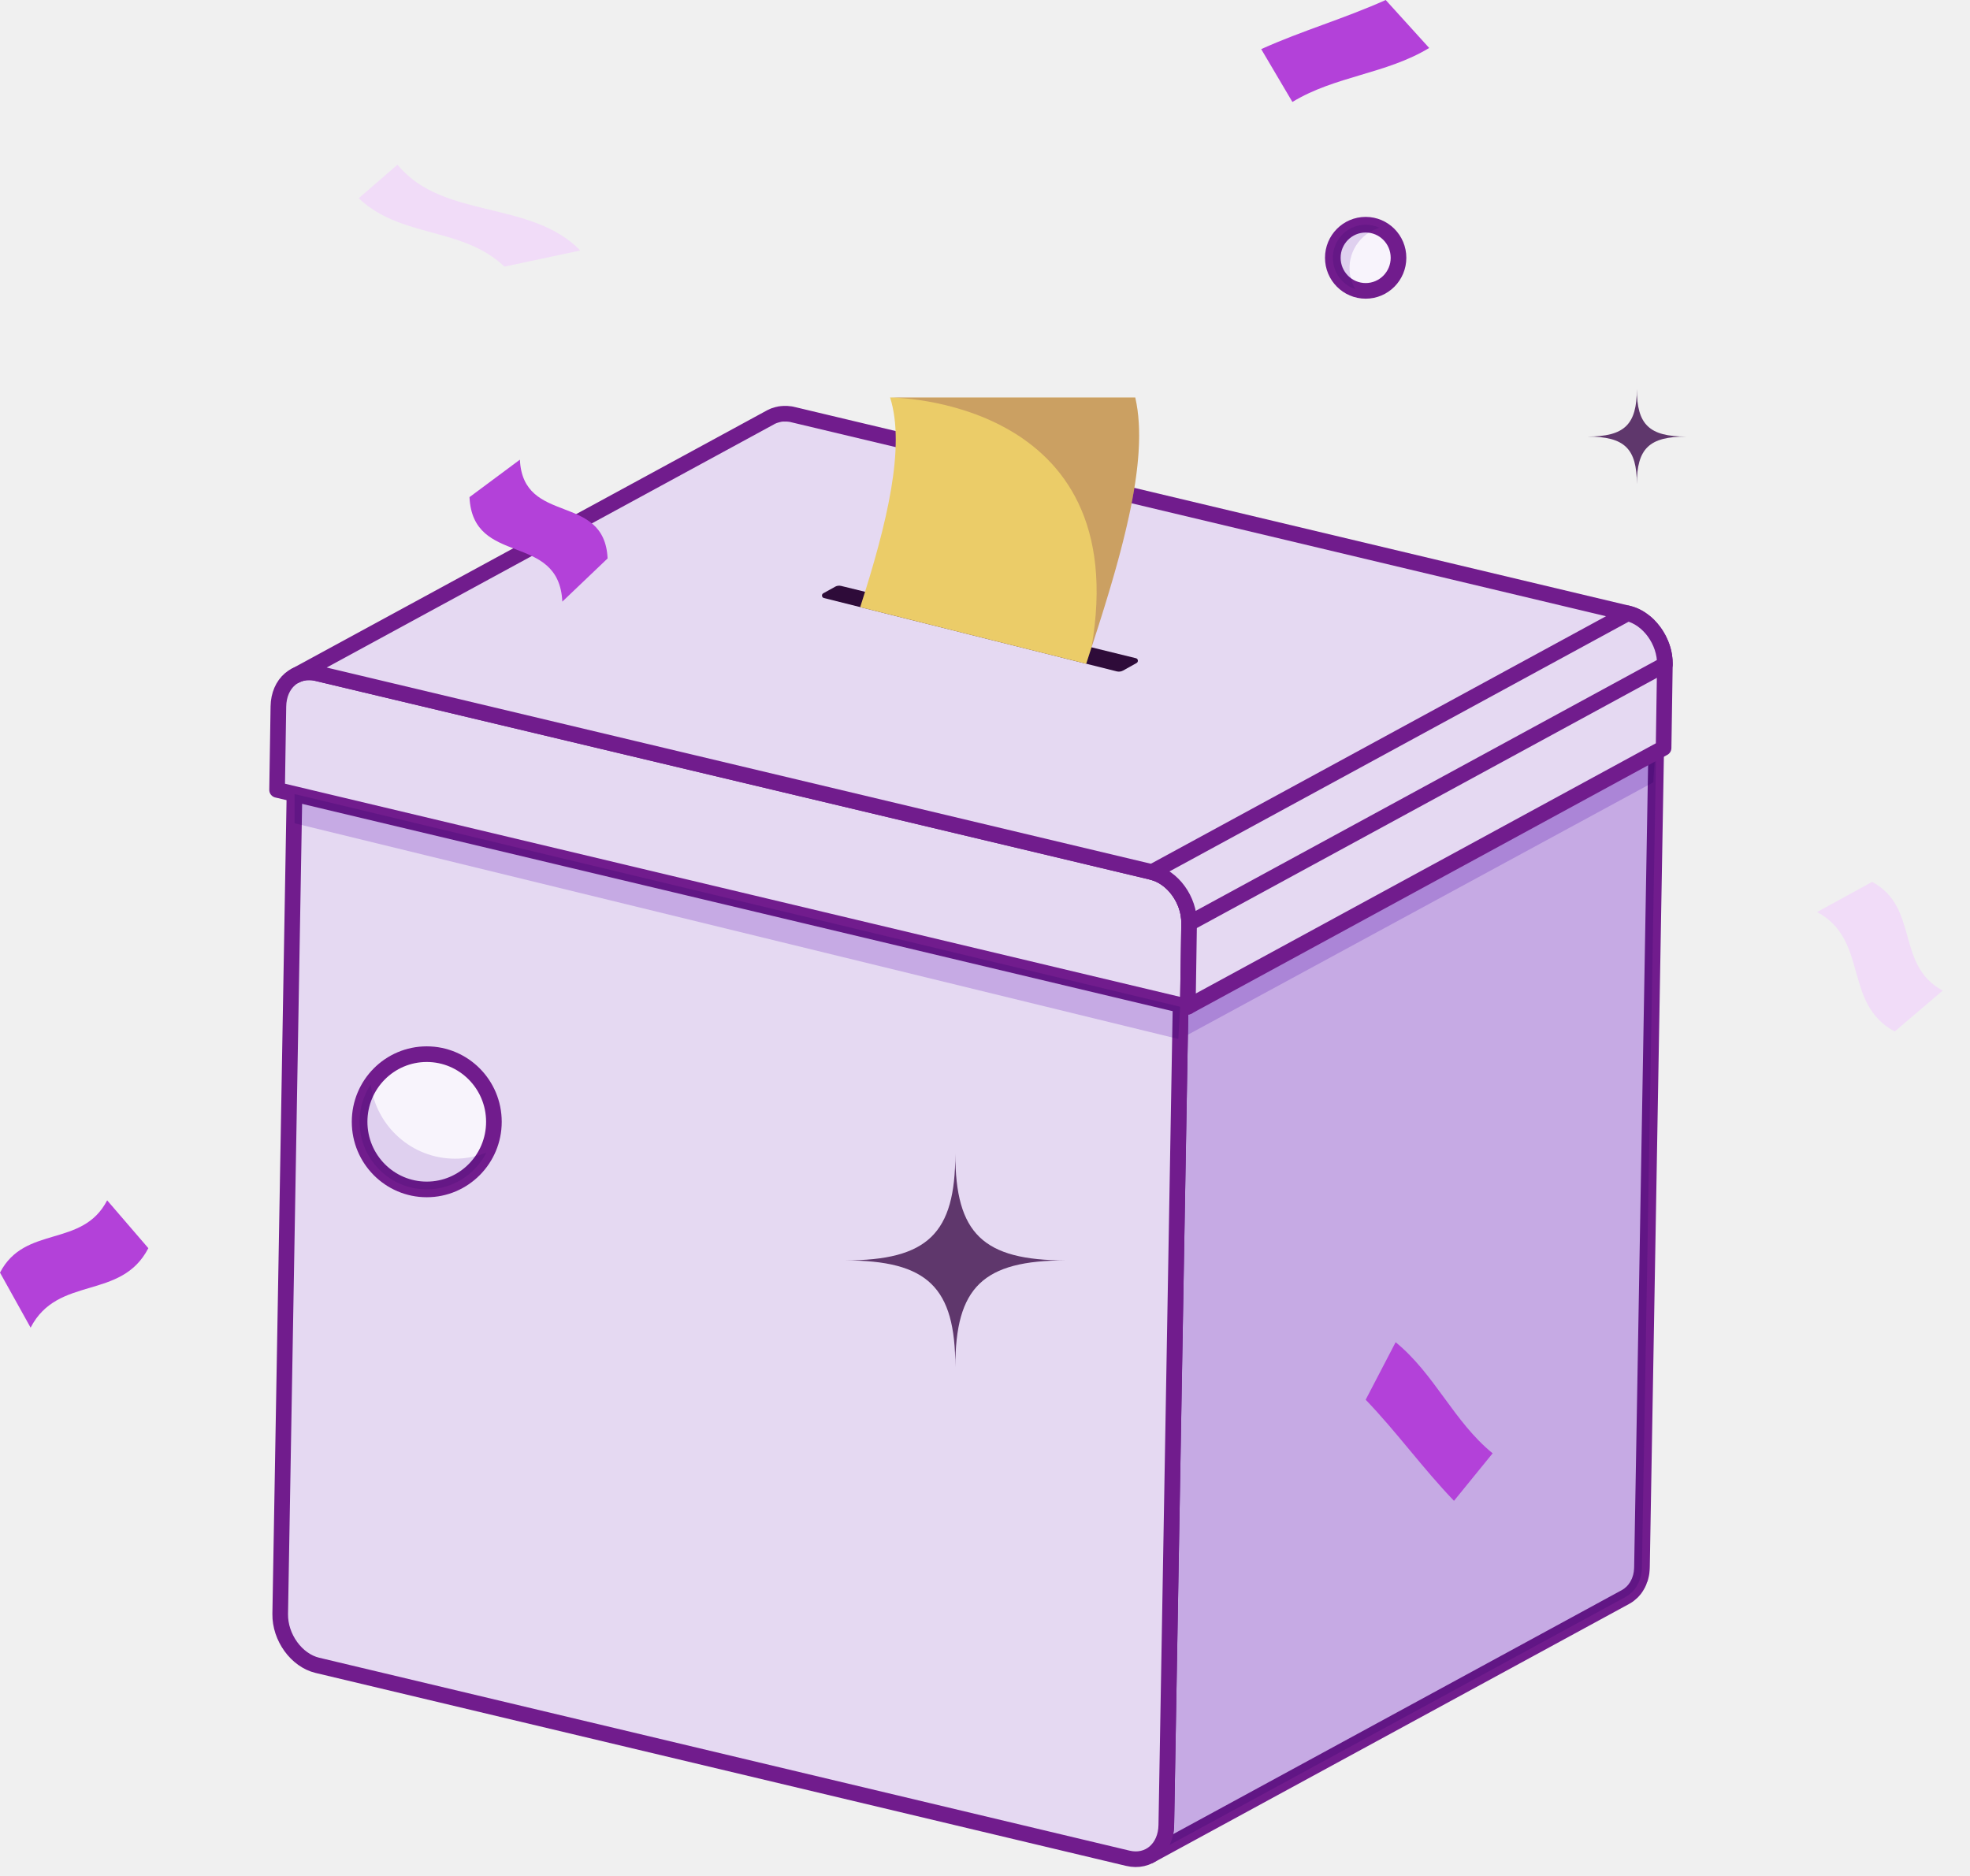
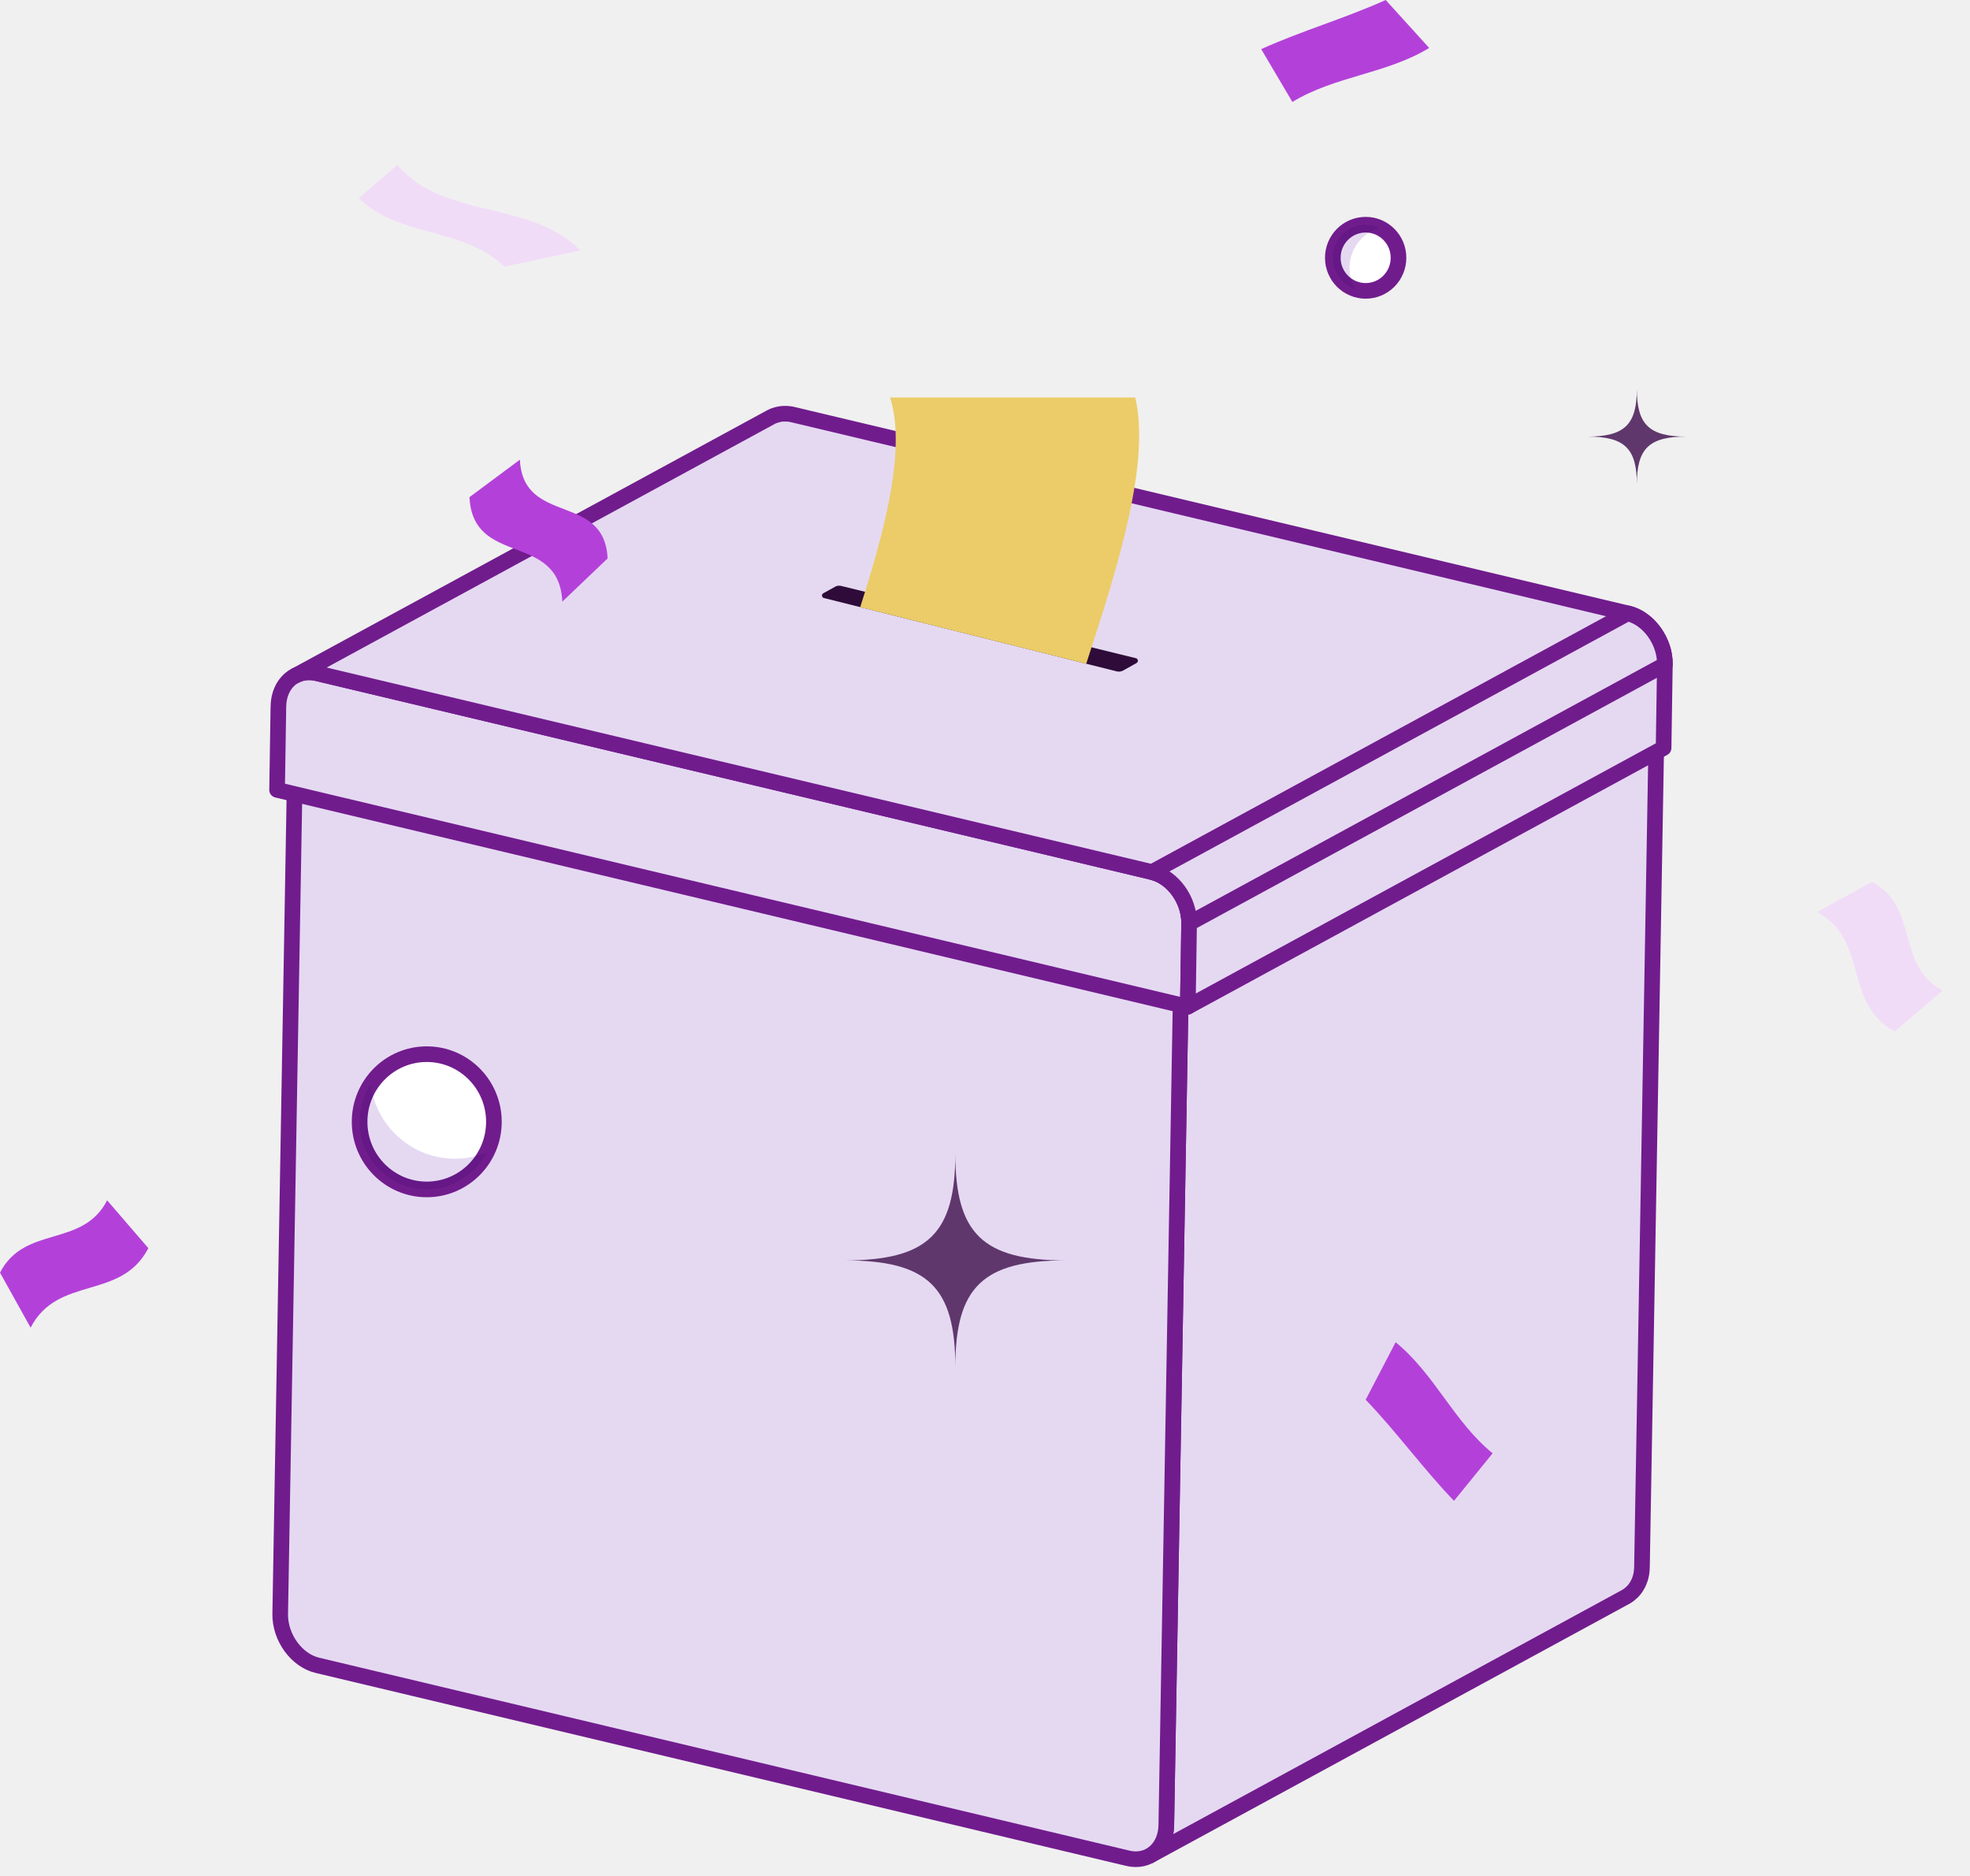
<svg xmlns="http://www.w3.org/2000/svg" width="63" height="60" viewBox="0 0 63 60" fill="none">
  <path d="M37.759 31.922L37.299 58.371C37.299 58.425 37.295 58.479 37.287 58.531V58.541C37.28 58.592 37.272 58.64 37.258 58.688C37.258 58.691 37.257 58.694 37.256 58.698C37.245 58.743 37.231 58.786 37.214 58.828C37.212 58.833 37.21 58.838 37.209 58.843C37.194 58.883 37.175 58.92 37.155 58.958C37.151 58.965 37.146 58.973 37.142 58.98C37.125 59.009 37.107 59.037 37.088 59.065C37.081 59.075 37.076 59.085 37.067 59.095C37.043 59.128 37.016 59.158 36.99 59.187C36.983 59.193 36.978 59.198 36.971 59.205C36.947 59.227 36.922 59.249 36.897 59.269C36.888 59.276 36.88 59.281 36.871 59.289C36.838 59.312 36.806 59.334 36.77 59.353L51.985 51.077C52.02 51.058 52.052 51.035 52.086 51.013C52.095 51.005 52.104 51 52.111 50.992C52.136 50.972 52.162 50.951 52.185 50.928C52.191 50.922 52.197 50.917 52.204 50.911C52.227 50.886 52.252 50.859 52.275 50.83C52.278 50.825 52.281 50.822 52.284 50.819C52.291 50.809 52.297 50.798 52.304 50.788C52.315 50.773 52.328 50.757 52.337 50.739C52.345 50.728 52.35 50.717 52.358 50.704C52.361 50.697 52.366 50.69 52.37 50.681C52.373 50.676 52.377 50.669 52.381 50.663C52.393 50.64 52.404 50.617 52.414 50.592C52.416 50.583 52.421 50.574 52.424 50.567C52.425 50.56 52.428 50.557 52.429 50.552C52.431 50.543 52.436 50.536 52.439 50.528C52.446 50.508 52.453 50.486 52.46 50.465C52.464 50.451 52.468 50.436 52.471 50.422C52.471 50.419 52.473 50.416 52.474 50.412C52.474 50.409 52.475 50.404 52.476 50.402C52.48 50.382 52.485 50.361 52.489 50.341C52.493 50.321 52.496 50.301 52.499 50.279C52.499 50.273 52.499 50.27 52.5 50.264V50.254C52.501 50.243 52.503 50.23 52.504 50.219C52.505 50.199 52.508 50.178 52.508 50.156C52.508 50.136 52.509 50.114 52.51 50.094L52.97 23.646L37.755 31.922H37.756H37.759Z" fill="#E5D9F2" stroke="#711C8D" stroke-width="0.5" stroke-linecap="round" stroke-linejoin="round" />
  <g style="mix-blend-mode:multiply">
-     <path d="M37.758 31.922L37.298 58.371C37.298 58.425 37.294 58.479 37.286 58.531V58.541C37.279 58.592 37.271 58.64 37.258 58.688C37.258 58.691 37.256 58.694 37.255 58.698C37.244 58.743 37.23 58.786 37.212 58.828C37.211 58.833 37.209 58.838 37.208 58.843C37.193 58.883 37.174 58.92 37.154 58.958C37.15 58.965 37.145 58.973 37.141 58.98C37.124 59.009 37.106 59.037 37.087 59.065C37.08 59.075 37.075 59.085 37.066 59.095C37.042 59.128 37.015 59.158 36.989 59.187C36.982 59.193 36.977 59.198 36.97 59.205C36.946 59.227 36.921 59.249 36.896 59.269C36.887 59.276 36.879 59.281 36.87 59.289C36.837 59.312 36.805 59.334 36.769 59.353L51.984 51.077C52.019 51.058 52.051 51.035 52.085 51.013C52.094 51.005 52.103 51 52.11 50.992C52.135 50.972 52.161 50.951 52.184 50.928C52.19 50.922 52.197 50.917 52.203 50.911C52.227 50.886 52.252 50.859 52.274 50.83C52.276 50.825 52.28 50.822 52.283 50.819C52.29 50.809 52.297 50.798 52.303 50.788C52.314 50.773 52.327 50.757 52.337 50.739C52.344 50.728 52.349 50.717 52.357 50.704C52.36 50.697 52.365 50.69 52.369 50.681C52.372 50.676 52.377 50.669 52.38 50.663C52.392 50.64 52.403 50.617 52.413 50.592C52.415 50.583 52.42 50.574 52.423 50.567C52.424 50.56 52.427 50.557 52.428 50.552C52.43 50.543 52.435 50.536 52.438 50.528C52.445 50.508 52.452 50.486 52.459 50.465C52.463 50.451 52.467 50.436 52.47 50.422C52.47 50.419 52.472 50.416 52.473 50.412C52.473 50.409 52.474 50.404 52.475 50.402C52.479 50.382 52.484 50.361 52.488 50.341C52.492 50.321 52.495 50.301 52.498 50.279C52.498 50.273 52.498 50.27 52.499 50.264V50.254C52.5 50.243 52.502 50.23 52.503 50.219C52.504 50.199 52.507 50.178 52.507 50.156C52.507 50.136 52.508 50.114 52.509 50.094L52.969 23.646L37.754 31.922H37.755H37.758Z" fill="#DCC8F0" />
+     <path d="M37.758 31.922L37.298 58.371C37.298 58.425 37.294 58.479 37.286 58.531V58.541C37.279 58.592 37.271 58.64 37.258 58.688C37.258 58.691 37.256 58.694 37.255 58.698C37.244 58.743 37.23 58.786 37.212 58.828C37.211 58.833 37.209 58.838 37.208 58.843C37.193 58.883 37.174 58.92 37.154 58.958C37.15 58.965 37.145 58.973 37.141 58.98C37.124 59.009 37.106 59.037 37.087 59.065C37.08 59.075 37.075 59.085 37.066 59.095C37.042 59.128 37.015 59.158 36.989 59.187C36.982 59.193 36.977 59.198 36.97 59.205C36.946 59.227 36.921 59.249 36.896 59.269C36.887 59.276 36.879 59.281 36.87 59.289C36.837 59.312 36.805 59.334 36.769 59.353L51.984 51.077C52.019 51.058 52.051 51.035 52.085 51.013C52.094 51.005 52.103 51 52.11 50.992C52.135 50.972 52.161 50.951 52.184 50.928C52.19 50.922 52.197 50.917 52.203 50.911C52.227 50.886 52.252 50.859 52.274 50.83C52.276 50.825 52.28 50.822 52.283 50.819C52.29 50.809 52.297 50.798 52.303 50.788C52.314 50.773 52.327 50.757 52.337 50.739C52.344 50.728 52.349 50.717 52.357 50.704C52.36 50.697 52.365 50.69 52.369 50.681C52.372 50.676 52.377 50.669 52.38 50.663C52.392 50.64 52.403 50.617 52.413 50.592C52.415 50.583 52.42 50.574 52.423 50.567C52.424 50.56 52.427 50.557 52.428 50.552C52.43 50.543 52.435 50.536 52.438 50.528C52.445 50.508 52.452 50.486 52.459 50.465C52.463 50.451 52.467 50.436 52.47 50.422C52.47 50.419 52.472 50.416 52.473 50.412C52.473 50.409 52.474 50.404 52.475 50.402C52.479 50.382 52.484 50.361 52.488 50.341C52.492 50.321 52.495 50.301 52.498 50.279C52.498 50.273 52.498 50.27 52.499 50.264V50.254C52.5 50.243 52.502 50.23 52.503 50.219C52.504 50.199 52.507 50.178 52.507 50.156C52.507 50.136 52.508 50.114 52.509 50.094L52.969 23.646L37.754 31.922H37.755H37.758Z" fill="#ffffff" />
  </g>
  <g style="mix-blend-mode:multiply">
-     <path d="M37.738 33.23L52.872 25.021L52.933 24.065L37.736 32.277V33.228L37.738 33.23Z" fill="#DCC8F0" />
+     <path d="M37.738 33.23L52.872 25.021L52.933 24.065L37.736 32.277V33.228L37.738 33.23Z" fill="#ffffff" />
  </g>
  <path d="M37.758 31.922L37.298 58.371C37.287 59.118 36.735 59.593 36.068 59.434L10.149 53.263C9.481 53.104 8.95 52.369 8.961 51.622L9.421 25.174L37.758 31.922Z" fill="#E5D9F2" stroke="#711C8D" stroke-width="0.5" stroke-linecap="round" stroke-linejoin="round" />
  <path d="M36.84 27.892C37.506 28.051 38.039 28.785 38.028 29.532L37.986 32.199L8.861 25.263L8.903 22.596C8.914 21.849 9.465 21.375 10.133 21.533L36.841 27.892H36.84Z" fill="#E5D9F2" stroke="#711C8D" stroke-width="0.5" stroke-linecap="round" stroke-linejoin="round" />
  <path d="M53.241 21.188C53.241 21.167 53.24 21.144 53.238 21.123V21.111C53.237 21.092 53.236 21.072 53.233 21.055C53.231 21.031 53.227 21.006 53.223 20.983V20.974C53.22 20.951 53.216 20.93 53.212 20.909C53.208 20.89 53.203 20.873 53.2 20.854C53.2 20.849 53.197 20.843 53.196 20.837C53.196 20.834 53.196 20.829 53.193 20.827C53.185 20.795 53.176 20.765 53.168 20.735C53.167 20.728 53.164 20.725 53.162 20.72C53.158 20.707 53.153 20.693 53.148 20.68C53.142 20.663 53.137 20.645 53.13 20.628C53.127 20.62 53.122 20.614 53.12 20.605C53.108 20.576 53.096 20.547 53.081 20.519C53.075 20.507 53.071 20.495 53.066 20.483C53.065 20.479 53.062 20.475 53.061 20.473C53.031 20.415 52.998 20.357 52.963 20.301C52.956 20.29 52.948 20.279 52.941 20.267C52.903 20.212 52.864 20.157 52.819 20.107C52.816 20.1 52.809 20.096 52.806 20.09C52.779 20.058 52.749 20.028 52.721 19.998C52.718 19.995 52.714 19.99 52.712 19.988C52.691 19.968 52.669 19.947 52.647 19.928C52.641 19.925 52.637 19.92 52.632 19.916C52.632 19.916 52.63 19.915 52.629 19.913C52.607 19.893 52.583 19.874 52.558 19.857C52.55 19.853 52.545 19.847 52.538 19.843C52.531 19.839 52.526 19.833 52.518 19.829C52.509 19.824 52.501 19.816 52.493 19.81C52.472 19.796 52.452 19.782 52.43 19.77C52.428 19.768 52.427 19.767 52.423 19.765C52.42 19.763 52.415 19.761 52.413 19.76C52.399 19.751 52.385 19.744 52.372 19.736C52.353 19.726 52.333 19.716 52.313 19.707C52.31 19.707 52.309 19.706 52.305 19.704C52.303 19.704 52.299 19.702 52.297 19.7C52.283 19.693 52.268 19.688 52.254 19.681C52.235 19.674 52.217 19.666 52.199 19.66C52.195 19.66 52.191 19.658 52.188 19.656C52.184 19.656 52.18 19.654 52.176 19.653C52.165 19.649 52.154 19.644 52.143 19.641C52.124 19.635 52.104 19.63 52.087 19.626C52.078 19.624 52.069 19.622 52.062 19.619L25.354 13.26C25.343 13.257 25.333 13.256 25.322 13.252C25.302 13.248 25.283 13.245 25.263 13.242H25.249C25.234 13.239 25.218 13.238 25.201 13.236C25.191 13.236 25.181 13.234 25.171 13.233H25.055C25.04 13.233 25.025 13.233 25.01 13.236C25.004 13.236 24.998 13.237 24.991 13.238C24.981 13.238 24.971 13.241 24.961 13.242C24.953 13.242 24.944 13.243 24.938 13.245C24.929 13.245 24.922 13.247 24.914 13.251C24.901 13.253 24.887 13.257 24.874 13.26C24.867 13.261 24.861 13.262 24.855 13.263C24.85 13.265 24.843 13.267 24.836 13.27C24.815 13.276 24.794 13.282 24.773 13.29C24.765 13.292 24.76 13.294 24.752 13.296C24.75 13.296 24.745 13.299 24.742 13.3C24.711 13.312 24.68 13.328 24.65 13.343L9.435 21.616C9.465 21.601 9.496 21.586 9.527 21.574C9.537 21.57 9.547 21.566 9.557 21.562C9.578 21.555 9.6 21.548 9.621 21.541C9.633 21.538 9.645 21.533 9.658 21.531C9.671 21.528 9.683 21.524 9.698 21.522C9.713 21.519 9.731 21.516 9.747 21.513C9.757 21.513 9.767 21.511 9.777 21.509C9.799 21.507 9.82 21.506 9.841 21.506H9.957C9.982 21.507 10.009 21.509 10.034 21.514H10.042C10.074 21.518 10.105 21.526 10.136 21.533L36.844 27.892C36.884 27.902 36.921 27.914 36.96 27.926C36.964 27.926 36.968 27.929 36.971 27.93C37.008 27.943 37.045 27.959 37.08 27.974C37.083 27.974 37.085 27.977 37.089 27.978C37.124 27.996 37.16 28.013 37.194 28.033C37.196 28.035 37.201 28.037 37.204 28.04C37.236 28.06 37.269 28.08 37.3 28.103C37.308 28.106 37.313 28.113 37.32 28.116C37.353 28.139 37.384 28.164 37.414 28.189C37.42 28.193 37.424 28.2 37.429 28.203C37.455 28.225 37.479 28.247 37.503 28.271C37.533 28.3 37.562 28.332 37.588 28.363C37.594 28.37 37.599 28.375 37.603 28.381C37.645 28.431 37.685 28.486 37.723 28.541C37.73 28.552 37.738 28.564 37.745 28.575C37.78 28.63 37.813 28.687 37.843 28.746C37.85 28.761 37.857 28.778 37.865 28.794C37.878 28.823 37.89 28.851 37.904 28.881C37.914 28.905 37.924 28.931 37.933 28.955C37.937 28.968 37.943 28.982 37.947 28.996C37.959 29.035 37.971 29.073 37.98 29.113C37.98 29.118 37.983 29.124 37.984 29.131C37.994 29.171 38.003 29.211 38.008 29.25V29.256C38.016 29.301 38.02 29.343 38.023 29.387V29.395C38.026 29.44 38.027 29.487 38.027 29.532L37.986 32.199L53.201 23.923L53.242 21.256V21.189H53.241V21.188Z" fill="#E5D9F2" stroke="#711C8D" stroke-width="0.5" stroke-linecap="round" stroke-linejoin="round" />
  <path d="M36.839 27.892L52.054 19.616C52.721 19.775 53.254 20.509 53.242 21.256L38.027 29.532C38.038 28.785 37.505 28.051 36.839 27.892Z" fill="#E5D9F2" />
  <path d="M36.839 27.892L52.054 19.616C52.721 19.775 53.254 20.509 53.242 21.256L38.027 29.532C38.038 28.785 37.505 28.051 36.839 27.892Z" stroke="#711C8D" stroke-width="0.5" stroke-linecap="round" stroke-linejoin="round" />
  <path d="M26.698 18.771L26.329 18.975C26.264 19.01 26.277 19.11 26.349 19.127L35.713 21.473C35.783 21.491 35.857 21.48 35.919 21.445L36.347 21.206C36.412 21.169 36.4 21.07 36.327 21.052L26.904 18.741C26.833 18.723 26.762 18.733 26.701 18.768L26.698 18.771Z" fill="#2E0B39" />
  <g style="mix-blend-mode:multiply">
-     <path d="M9.42 25.397V26.331L37.683 33.23L37.741 32.199L9.42 25.397Z" fill="#DCC8F0" />
+     <path d="M9.42 25.397V26.331L37.683 33.23L37.741 32.199L9.42 25.397Z" fill="#ffffff" />
  </g>
  <path d="M27.509 19.419C28.368 16.746 28.963 14.287 28.465 12.713H36.305C36.78 14.769 35.814 17.954 34.736 21.23L27.509 19.419Z" fill="#FFE66D" />
  <g style="mix-blend-mode:multiply">
    <path d="M27.509 19.419C28.368 16.746 28.963 14.287 28.465 12.713H36.305C36.78 14.769 35.814 17.954 34.736 21.23L27.509 19.419Z" fill="#EBE2F3" />
  </g>
  <g style="mix-blend-mode:multiply">
-     <path d="M34.9 20.731C35.91 17.634 36.756 14.667 36.305 12.714H28.466C28.466 12.714 36.305 12.714 34.902 20.731H34.9Z" fill="#DCC8F0" />
+     <path d="M34.9 20.731C35.91 17.634 36.756 14.667 36.305 12.714H28.466C28.466 12.714 36.305 12.714 34.902 20.731H34.9Z" fill="#ffffff" />
  </g>
  <path d="M53.927 13.963C52.742 13.963 52.346 14.344 52.346 15.487C52.346 14.343 51.951 13.963 50.766 13.963C51.951 13.963 52.346 13.581 52.346 12.438C52.346 13.582 52.742 13.963 53.927 13.963Z" fill="#5F376C" />
  <path d="M34.089 40.312C31.435 40.312 30.551 41.164 30.551 43.725C30.551 41.164 29.667 40.312 27.013 40.312C29.667 40.312 30.551 39.459 30.551 36.898C30.551 39.459 31.435 40.312 34.089 40.312Z" fill="#5F376C" />
-   <path d="M13.647 38.042C14.833 38.042 15.795 37.073 15.795 35.879C15.795 34.684 14.833 33.716 13.647 33.716C12.461 33.716 11.5 34.684 11.5 35.879C11.5 37.073 12.461 38.042 13.647 38.042Z" fill="#F8F4FC" stroke="#711C8D" stroke-width="0.5" stroke-linejoin="round" />
+   <path d="M13.647 38.042C14.833 38.042 15.795 37.073 15.795 35.879C15.795 34.684 14.833 33.716 13.647 33.716C12.461 33.716 11.5 34.684 11.5 35.879C11.5 37.073 12.461 38.042 13.647 38.042Z" fill="#ffffff" stroke="#711C8D" stroke-width="0.5" stroke-linejoin="round" />
  <g style="mix-blend-mode:multiply">
    <path d="M11.855 34.686C11.63 35.027 11.499 35.438 11.499 35.877C11.499 37.072 12.461 38.04 13.646 38.04C14.479 38.04 15.198 37.563 15.555 36.865C15.243 36.99 14.906 37.059 14.551 37.059C13.171 37.059 12.033 36.025 11.854 34.685L11.855 34.686Z" fill="#E5D9F2" />
  </g>
-   <path d="M43.674 9.303C44.254 9.303 44.724 8.829 44.724 8.245C44.724 7.66 44.254 7.187 43.674 7.187C43.093 7.187 42.623 7.66 42.623 8.245C42.623 8.829 43.093 9.303 43.674 9.303Z" fill="#F8F4FC" stroke="#711C8D" stroke-width="0.5" stroke-linejoin="round" />
+   <path d="M43.674 9.303C44.254 9.303 44.724 8.829 44.724 8.245C44.724 7.66 44.254 7.187 43.674 7.187C43.093 7.187 42.623 7.66 42.623 8.245C42.623 8.829 43.093 9.303 43.674 9.303Z" fill="#ffffff" stroke="#711C8D" stroke-width="0.5" stroke-linejoin="round" />
  <g style="mix-blend-mode:multiply">
    <path d="M44.116 7.286C43.936 7.202 43.73 7.168 43.519 7.199C42.944 7.286 42.55 7.824 42.636 8.402C42.696 8.808 42.978 9.124 43.338 9.246C43.256 9.104 43.198 8.944 43.172 8.771C43.072 8.1 43.486 7.47 44.116 7.286Z" fill="#E5D9F2" />
  </g>
  <path d="M58.112 29.169C58.815 28.783 59.167 28.59 59.871 28.205C61.385 29.022 60.612 30.865 62.127 31.683C61.513 32.207 61.206 32.467 60.592 32.991C58.928 32.093 59.777 30.068 58.112 29.171V29.169Z" fill="#F1DCF8" />
  <path d="M41.33 3.26C40.931 2.585 40.732 2.246 40.333 1.571C41.655 0.975 42.992 0.595 44.314 0C44.87 0.613 45.148 0.921 45.705 1.534C44.329 2.369 42.706 2.425 41.33 3.261V3.26Z" fill="#B341D9" />
  <path d="M47.735 46.481C47.241 47.09 46.993 47.394 46.498 48.002C45.491 46.953 44.681 45.818 43.674 44.768C44.056 44.033 44.248 43.665 44.632 42.929C45.881 43.947 46.486 45.465 47.735 46.483V46.481Z" fill="#B341D9" />
  <path d="M0.979 42.463C0.588 41.759 0.391 41.408 0 40.703C0.794 39.169 2.633 39.925 3.427 38.391C3.953 39.003 4.217 39.309 4.744 39.921C3.872 41.608 1.851 40.776 0.979 42.463Z" fill="#B341D9" />
  <path d="M19.432 17.86C18.852 18.413 18.563 18.689 17.983 19.242C17.875 17 15.121 18.142 15.014 15.9C15.659 15.42 15.982 15.181 16.626 14.702C16.727 16.821 19.33 15.741 19.431 17.86H19.432Z" fill="#B341D9" />
  <path d="M18.558 8.012C17.587 8.218 17.102 8.321 16.132 8.528C14.787 7.243 12.816 7.625 11.472 6.34C11.968 5.91 12.216 5.696 12.712 5.267C14.149 7.028 16.978 6.383 18.559 8.013L18.558 8.012Z" fill="#F1DCF8" />
</svg>
